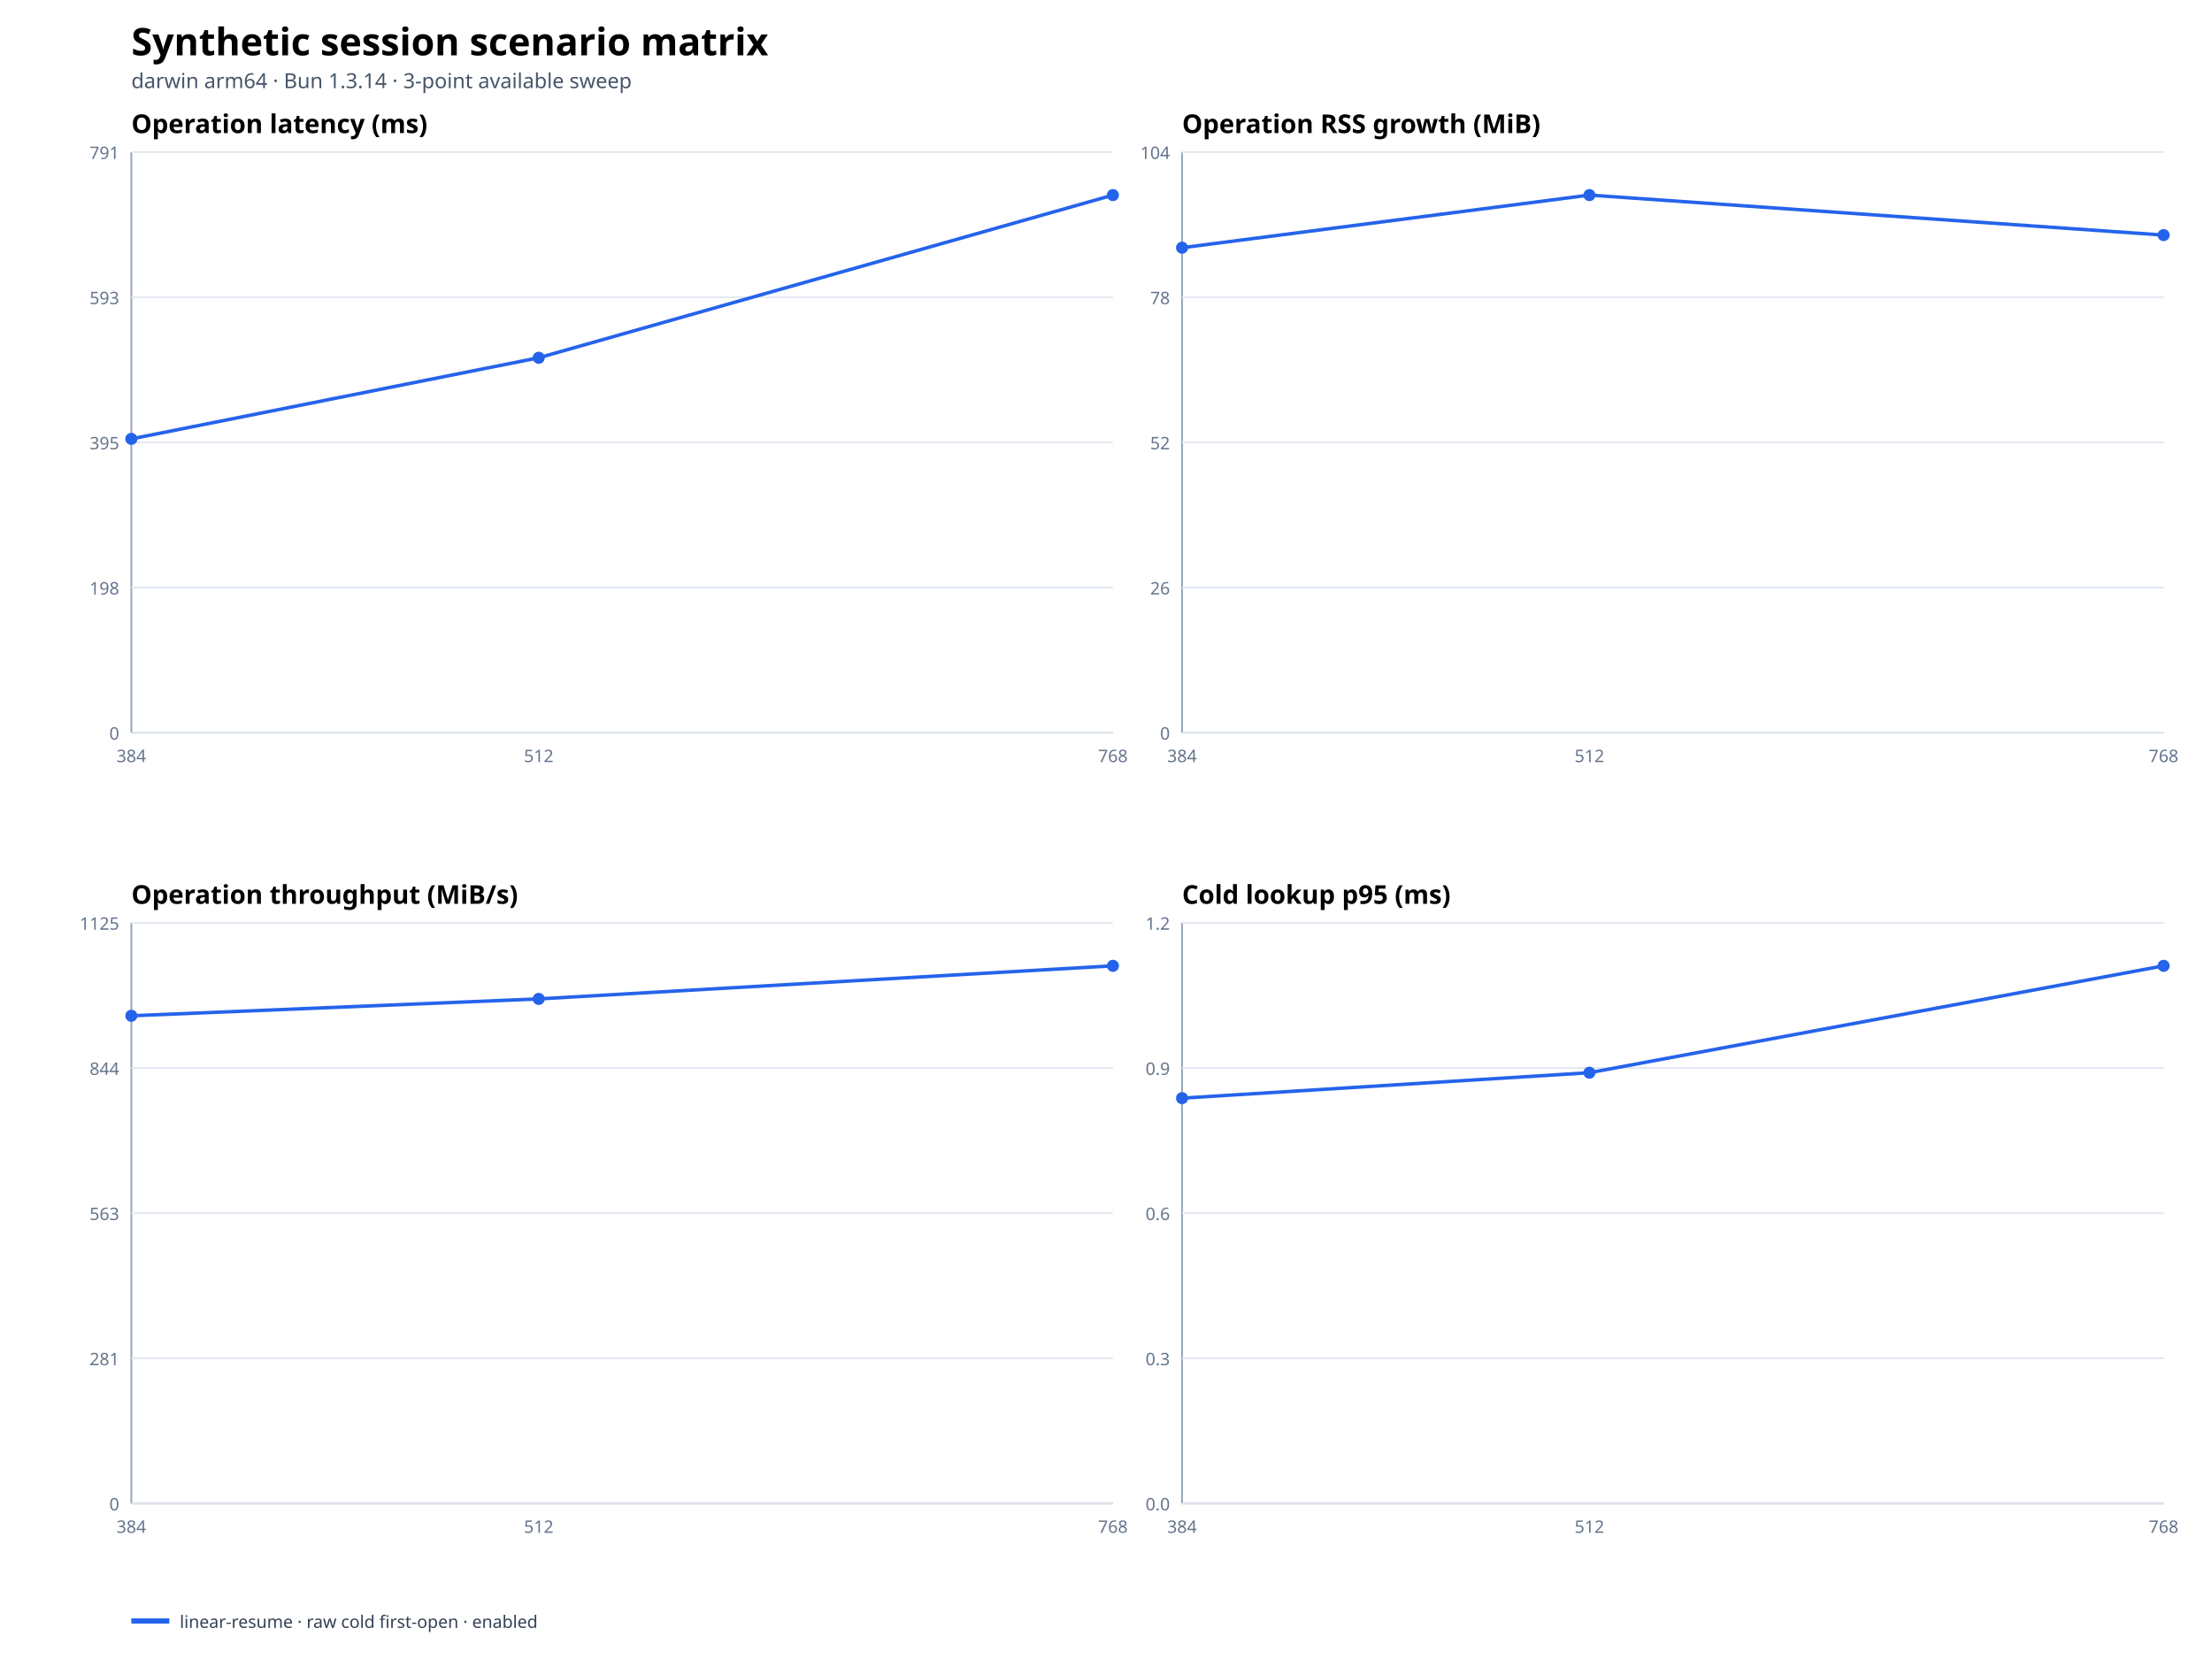
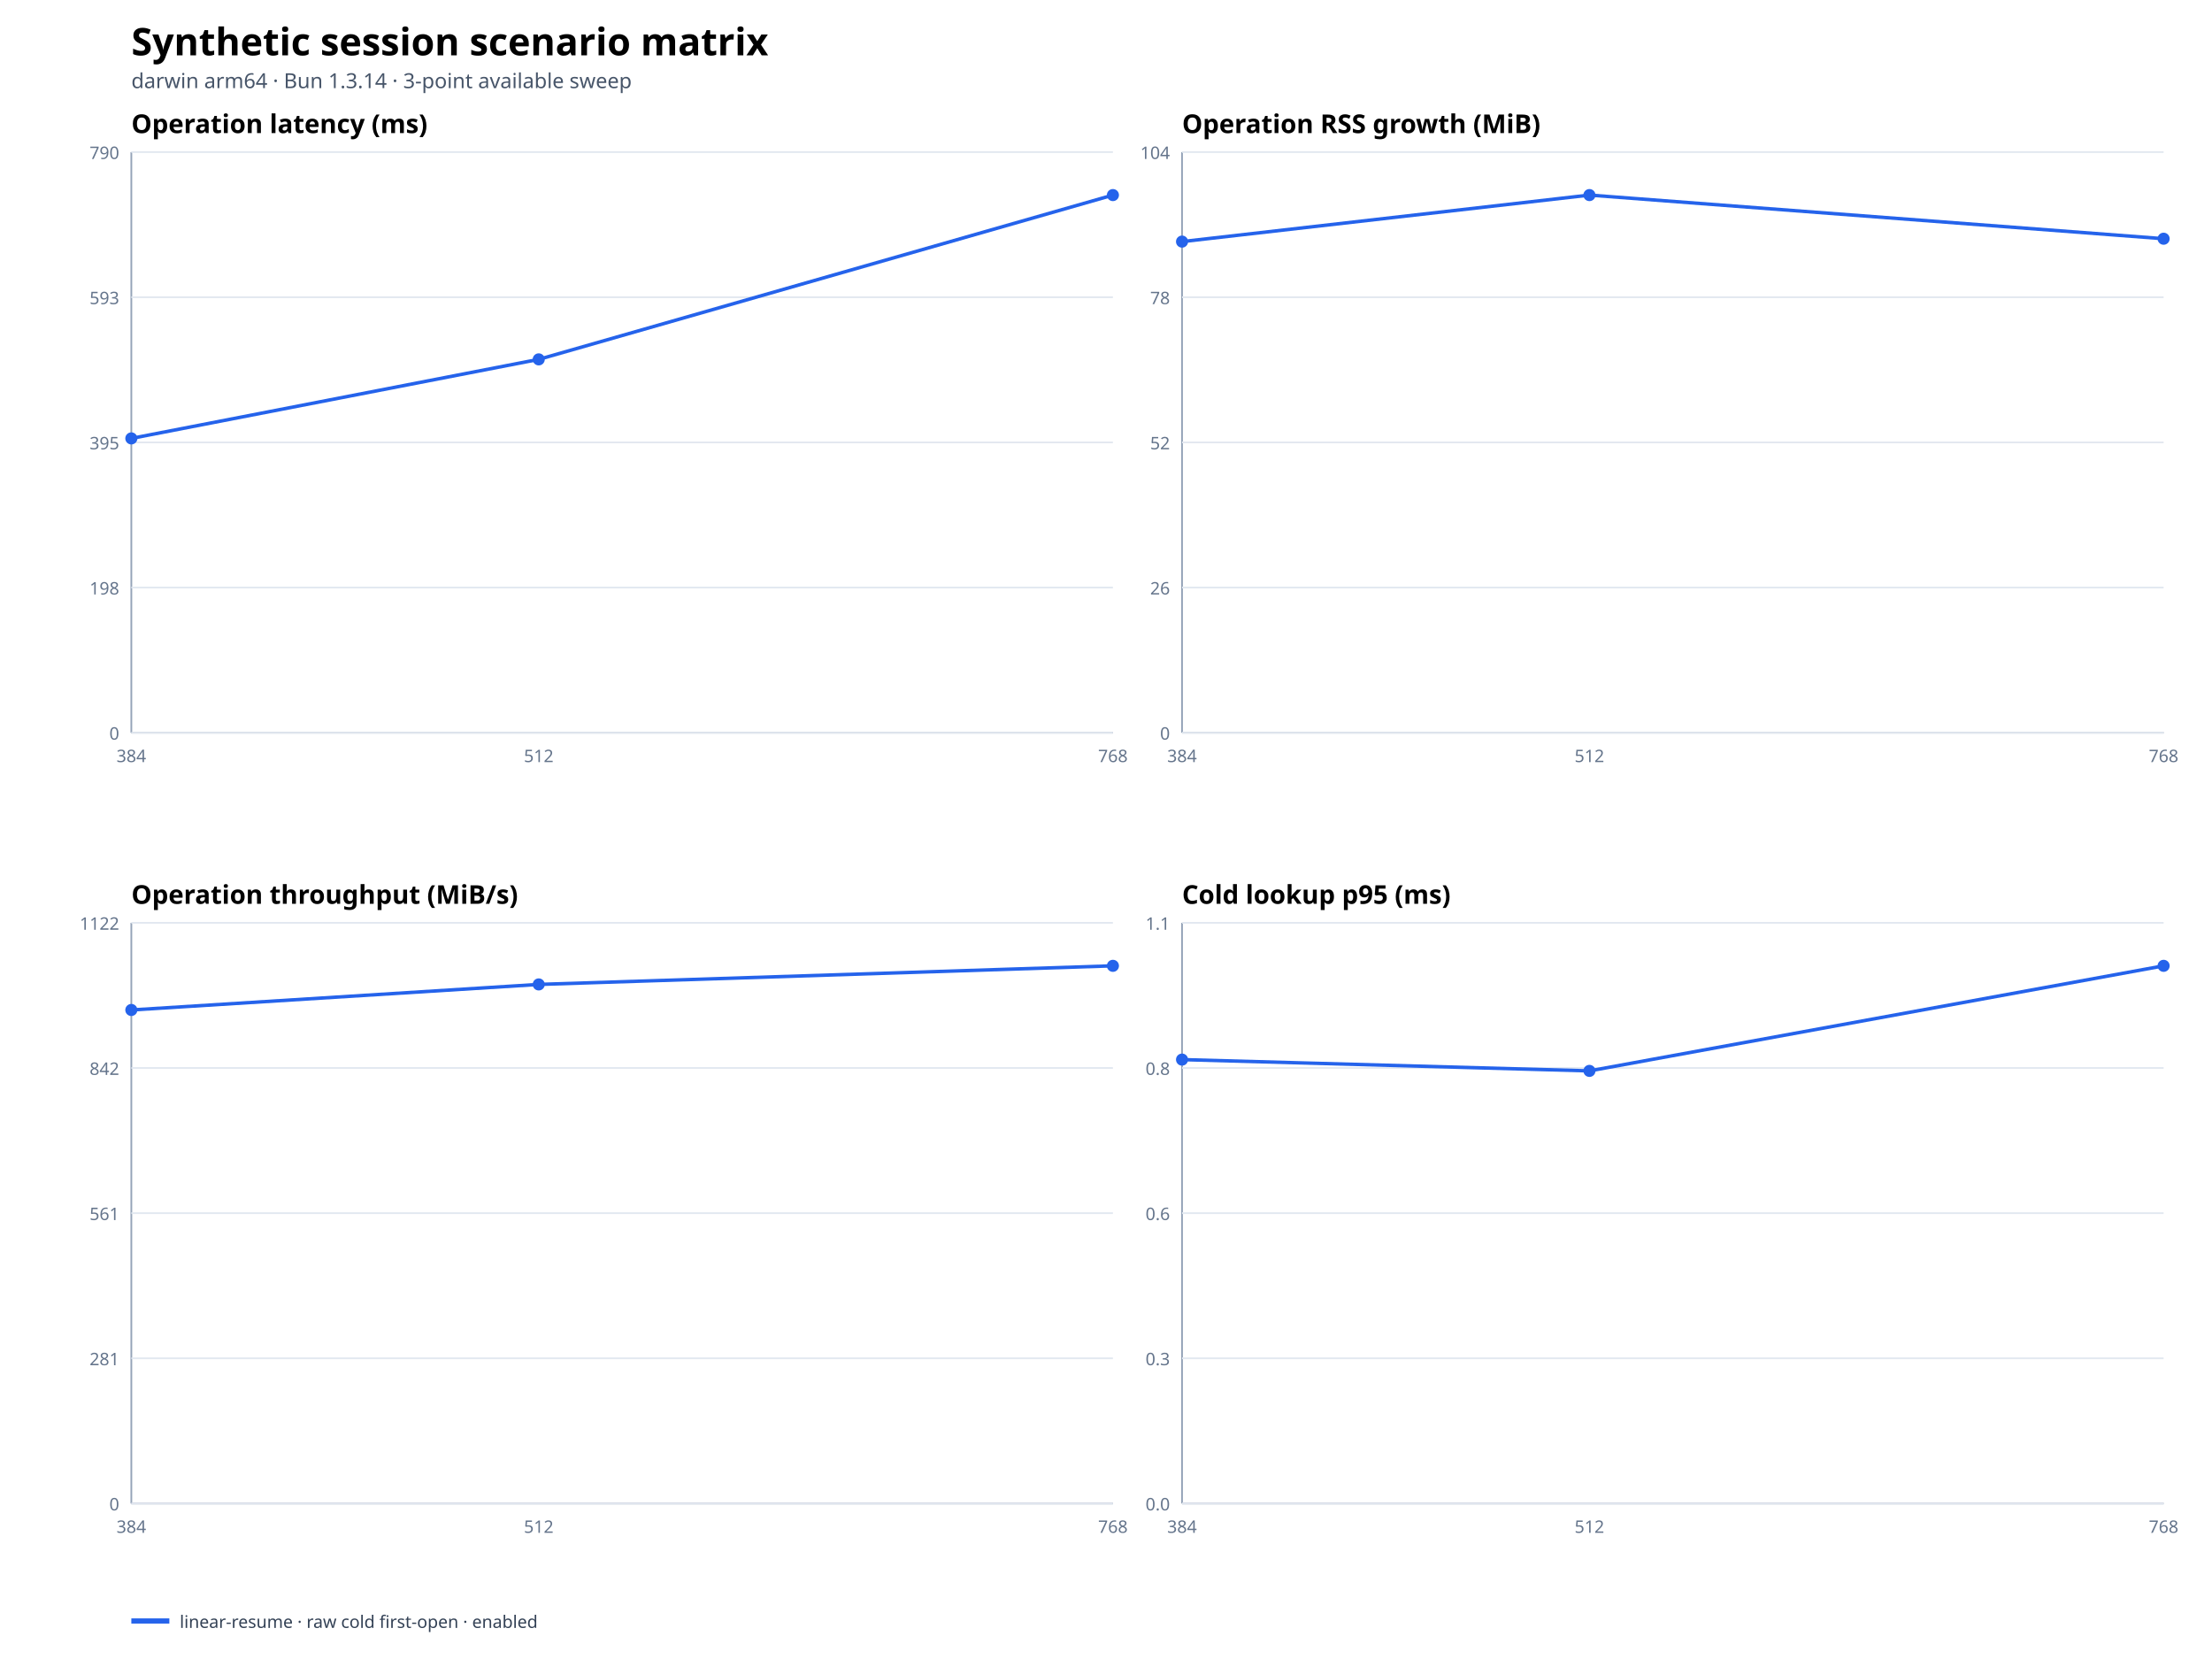
<svg xmlns="http://www.w3.org/2000/svg" width="1280" height="960" viewBox="0 0 1280 960">
  <rect width="100%" height="100%" fill="#ffffff" />
  <text x="76" y="32" font-family="system-ui,sans-serif" font-size="22" font-weight="700">Synthetic session scenario matrix</text>
  <text x="76" y="51" font-family="system-ui,sans-serif" font-size="12" fill="#475569">darwin arm64 · Bun 1.3.14 · 3-point available sweep</text>
  <text x="76" y="77" font-family="system-ui,sans-serif" font-size="15" font-weight="650">Operation latency (ms)</text>
  <line x1="76" y1="424" x2="644" y2="424" stroke="#94a3b8" />
  <line x1="76" y1="88" x2="76" y2="424" stroke="#94a3b8" />
  <line x1="76" y1="424" x2="644" y2="424" stroke="#e2e8f0" />
  <text x="69" y="428" text-anchor="end" font-family="system-ui,sans-serif" font-size="10" fill="#64748b">0</text>
  <line x1="76" y1="340" x2="644" y2="340" stroke="#e2e8f0" />
  <text x="69" y="344" text-anchor="end" font-family="system-ui,sans-serif" font-size="10" fill="#64748b">198</text>
  <line x1="76" y1="256" x2="644" y2="256" stroke="#e2e8f0" />
  <text x="69" y="260" text-anchor="end" font-family="system-ui,sans-serif" font-size="10" fill="#64748b">395</text>
  <line x1="76" y1="172" x2="644" y2="172" stroke="#e2e8f0" />
  <text x="69" y="176" text-anchor="end" font-family="system-ui,sans-serif" font-size="10" fill="#64748b">593</text>
  <line x1="76" y1="88" x2="644" y2="88" stroke="#e2e8f0" />
-   <text x="69" y="92" text-anchor="end" font-family="system-ui,sans-serif" font-size="10" fill="#64748b">791</text>
+   <text x="69" y="92" text-anchor="end" font-family="system-ui,sans-serif" font-size="10" fill="#64748b">790</text>
  <text x="76" y="441" text-anchor="middle" font-family="system-ui,sans-serif" font-size="10" fill="#64748b">384</text>
  <text x="311.741" y="441" text-anchor="middle" font-family="system-ui,sans-serif" font-size="10" fill="#64748b">512</text>
  <text x="644" y="441" text-anchor="middle" font-family="system-ui,sans-serif" font-size="10" fill="#64748b">768</text>
-   <polyline fill="none" stroke="#2563eb" stroke-width="2" points="76,253.973 311.741,207.023 644,112.889" />
-   <circle cx="76" cy="253.973" r="3.5" fill="#2563eb" />
-   <circle cx="311.741" cy="207.023" r="3.5" fill="#2563eb" />
+   <polyline fill="none" stroke="#2563eb" stroke-width="2" points="76,253.69 311.741,207.956 644,112.889" />
+   <circle cx="76" cy="253.69" r="3.5" fill="#2563eb" />
+   <circle cx="311.741" cy="207.956" r="3.5" fill="#2563eb" />
  <circle cx="644" cy="112.889" r="3.5" fill="#2563eb" />
  <text x="684" y="77" font-family="system-ui,sans-serif" font-size="15" font-weight="650">Operation RSS growth (MiB)</text>
  <line x1="684" y1="424" x2="1252" y2="424" stroke="#94a3b8" />
  <line x1="684" y1="88" x2="684" y2="424" stroke="#94a3b8" />
  <line x1="684" y1="424" x2="1252" y2="424" stroke="#e2e8f0" />
  <text x="677" y="428" text-anchor="end" font-family="system-ui,sans-serif" font-size="10" fill="#64748b">0</text>
  <line x1="684" y1="340" x2="1252" y2="340" stroke="#e2e8f0" />
  <text x="677" y="344" text-anchor="end" font-family="system-ui,sans-serif" font-size="10" fill="#64748b">26</text>
  <line x1="684" y1="256" x2="1252" y2="256" stroke="#e2e8f0" />
  <text x="677" y="260" text-anchor="end" font-family="system-ui,sans-serif" font-size="10" fill="#64748b">52</text>
  <line x1="684" y1="172" x2="1252" y2="172" stroke="#e2e8f0" />
  <text x="677" y="176" text-anchor="end" font-family="system-ui,sans-serif" font-size="10" fill="#64748b">78</text>
  <line x1="684" y1="88" x2="1252" y2="88" stroke="#e2e8f0" />
  <text x="677" y="92" text-anchor="end" font-family="system-ui,sans-serif" font-size="10" fill="#64748b">104</text>
  <text x="684" y="441" text-anchor="middle" font-family="system-ui,sans-serif" font-size="10" fill="#64748b">384</text>
  <text x="919.741" y="441" text-anchor="middle" font-family="system-ui,sans-serif" font-size="10" fill="#64748b">512</text>
  <text x="1252" y="441" text-anchor="middle" font-family="system-ui,sans-serif" font-size="10" fill="#64748b">768</text>
-   <polyline fill="none" stroke="#2563eb" stroke-width="2" points="684,143.336 919.741,112.889 1252,136.041" />
-   <circle cx="684" cy="143.336" r="3.5" fill="#2563eb" />
+   <polyline fill="none" stroke="#2563eb" stroke-width="2" points="684,139.81 919.741,112.889 1252,138.14" />
+   <circle cx="684" cy="139.81" r="3.5" fill="#2563eb" />
  <circle cx="919.741" cy="112.889" r="3.5" fill="#2563eb" />
-   <circle cx="1252" cy="136.041" r="3.5" fill="#2563eb" />
+   <circle cx="1252" cy="138.14" r="3.5" fill="#2563eb" />
  <text x="76" y="523" font-family="system-ui,sans-serif" font-size="15" font-weight="650">Operation throughput (MiB/s)</text>
  <line x1="76" y1="870" x2="644" y2="870" stroke="#94a3b8" />
  <line x1="76" y1="534" x2="76" y2="870" stroke="#94a3b8" />
  <line x1="76" y1="870" x2="644" y2="870" stroke="#e2e8f0" />
  <text x="69" y="874" text-anchor="end" font-family="system-ui,sans-serif" font-size="10" fill="#64748b">0</text>
  <line x1="76" y1="786" x2="644" y2="786" stroke="#e2e8f0" />
  <text x="69" y="790" text-anchor="end" font-family="system-ui,sans-serif" font-size="10" fill="#64748b">281</text>
  <line x1="76" y1="702" x2="644" y2="702" stroke="#e2e8f0" />
-   <text x="69" y="706" text-anchor="end" font-family="system-ui,sans-serif" font-size="10" fill="#64748b">563</text>
+   <text x="69" y="706" text-anchor="end" font-family="system-ui,sans-serif" font-size="10" fill="#64748b">561</text>
  <line x1="76" y1="618" x2="644" y2="618" stroke="#e2e8f0" />
-   <text x="69" y="622" text-anchor="end" font-family="system-ui,sans-serif" font-size="10" fill="#64748b">844</text>
+   <text x="69" y="622" text-anchor="end" font-family="system-ui,sans-serif" font-size="10" fill="#64748b">842</text>
  <line x1="76" y1="534" x2="644" y2="534" stroke="#e2e8f0" />
-   <text x="69" y="538" text-anchor="end" font-family="system-ui,sans-serif" font-size="10" fill="#64748b">1125</text>
+   <text x="69" y="538" text-anchor="end" font-family="system-ui,sans-serif" font-size="10" fill="#64748b">1122</text>
  <text x="76" y="887" text-anchor="middle" font-family="system-ui,sans-serif" font-size="10" fill="#64748b">384</text>
  <text x="311.741" y="887" text-anchor="middle" font-family="system-ui,sans-serif" font-size="10" fill="#64748b">512</text>
  <text x="644" y="887" text-anchor="middle" font-family="system-ui,sans-serif" font-size="10" fill="#64748b">768</text>
-   <polyline fill="none" stroke="#2563eb" stroke-width="2" points="76,587.786 311.741,578.025 644,558.889" />
-   <circle cx="76" cy="587.786" r="3.5" fill="#2563eb" />
-   <circle cx="311.741" cy="578.025" r="3.5" fill="#2563eb" />
+   <polyline fill="none" stroke="#2563eb" stroke-width="2" points="76,584.435 311.741,569.649 644,558.889" />
+   <circle cx="76" cy="584.435" r="3.5" fill="#2563eb" />
+   <circle cx="311.741" cy="569.649" r="3.5" fill="#2563eb" />
  <circle cx="644" cy="558.889" r="3.5" fill="#2563eb" />
  <text x="684" y="523" font-family="system-ui,sans-serif" font-size="15" font-weight="650">Cold lookup p95 (ms)</text>
  <line x1="684" y1="870" x2="1252" y2="870" stroke="#94a3b8" />
  <line x1="684" y1="534" x2="684" y2="870" stroke="#94a3b8" />
  <line x1="684" y1="870" x2="1252" y2="870" stroke="#e2e8f0" />
  <text x="677" y="874" text-anchor="end" font-family="system-ui,sans-serif" font-size="10" fill="#64748b">0.0</text>
  <line x1="684" y1="786" x2="1252" y2="786" stroke="#e2e8f0" />
  <text x="677" y="790" text-anchor="end" font-family="system-ui,sans-serif" font-size="10" fill="#64748b">0.3</text>
  <line x1="684" y1="702" x2="1252" y2="702" stroke="#e2e8f0" />
  <text x="677" y="706" text-anchor="end" font-family="system-ui,sans-serif" font-size="10" fill="#64748b">0.6</text>
  <line x1="684" y1="618" x2="1252" y2="618" stroke="#e2e8f0" />
-   <text x="677" y="622" text-anchor="end" font-family="system-ui,sans-serif" font-size="10" fill="#64748b">0.9</text>
+   <text x="677" y="622" text-anchor="end" font-family="system-ui,sans-serif" font-size="10" fill="#64748b">0.8</text>
  <line x1="684" y1="534" x2="1252" y2="534" stroke="#e2e8f0" />
-   <text x="677" y="538" text-anchor="end" font-family="system-ui,sans-serif" font-size="10" fill="#64748b">1.2</text>
+   <text x="677" y="538" text-anchor="end" font-family="system-ui,sans-serif" font-size="10" fill="#64748b">1.1</text>
  <text x="684" y="887" text-anchor="middle" font-family="system-ui,sans-serif" font-size="10" fill="#64748b">384</text>
  <text x="919.741" y="887" text-anchor="middle" font-family="system-ui,sans-serif" font-size="10" fill="#64748b">512</text>
  <text x="1252" y="887" text-anchor="middle" font-family="system-ui,sans-serif" font-size="10" fill="#64748b">768</text>
-   <polyline fill="none" stroke="#2563eb" stroke-width="2" points="684,635.461 919.741,620.737 1252,558.889" />
-   <circle cx="684" cy="635.461" r="3.5" fill="#2563eb" />
-   <circle cx="919.741" cy="620.737" r="3.5" fill="#2563eb" />
+   <polyline fill="none" stroke="#2563eb" stroke-width="2" points="684,613.152 919.741,619.683 1252,558.889" />
+   <circle cx="684" cy="613.152" r="3.5" fill="#2563eb" />
+   <circle cx="919.741" cy="619.683" r="3.5" fill="#2563eb" />
  <circle cx="1252" cy="558.889" r="3.5" fill="#2563eb" />
  <line x1="76" y1="938" x2="98" y2="938" stroke="#2563eb" stroke-width="3" />
  <text x="104" y="942" font-family="system-ui,sans-serif" font-size="10" fill="#334155">linear-resume · raw cold first-open · enabled</text>
</svg>
